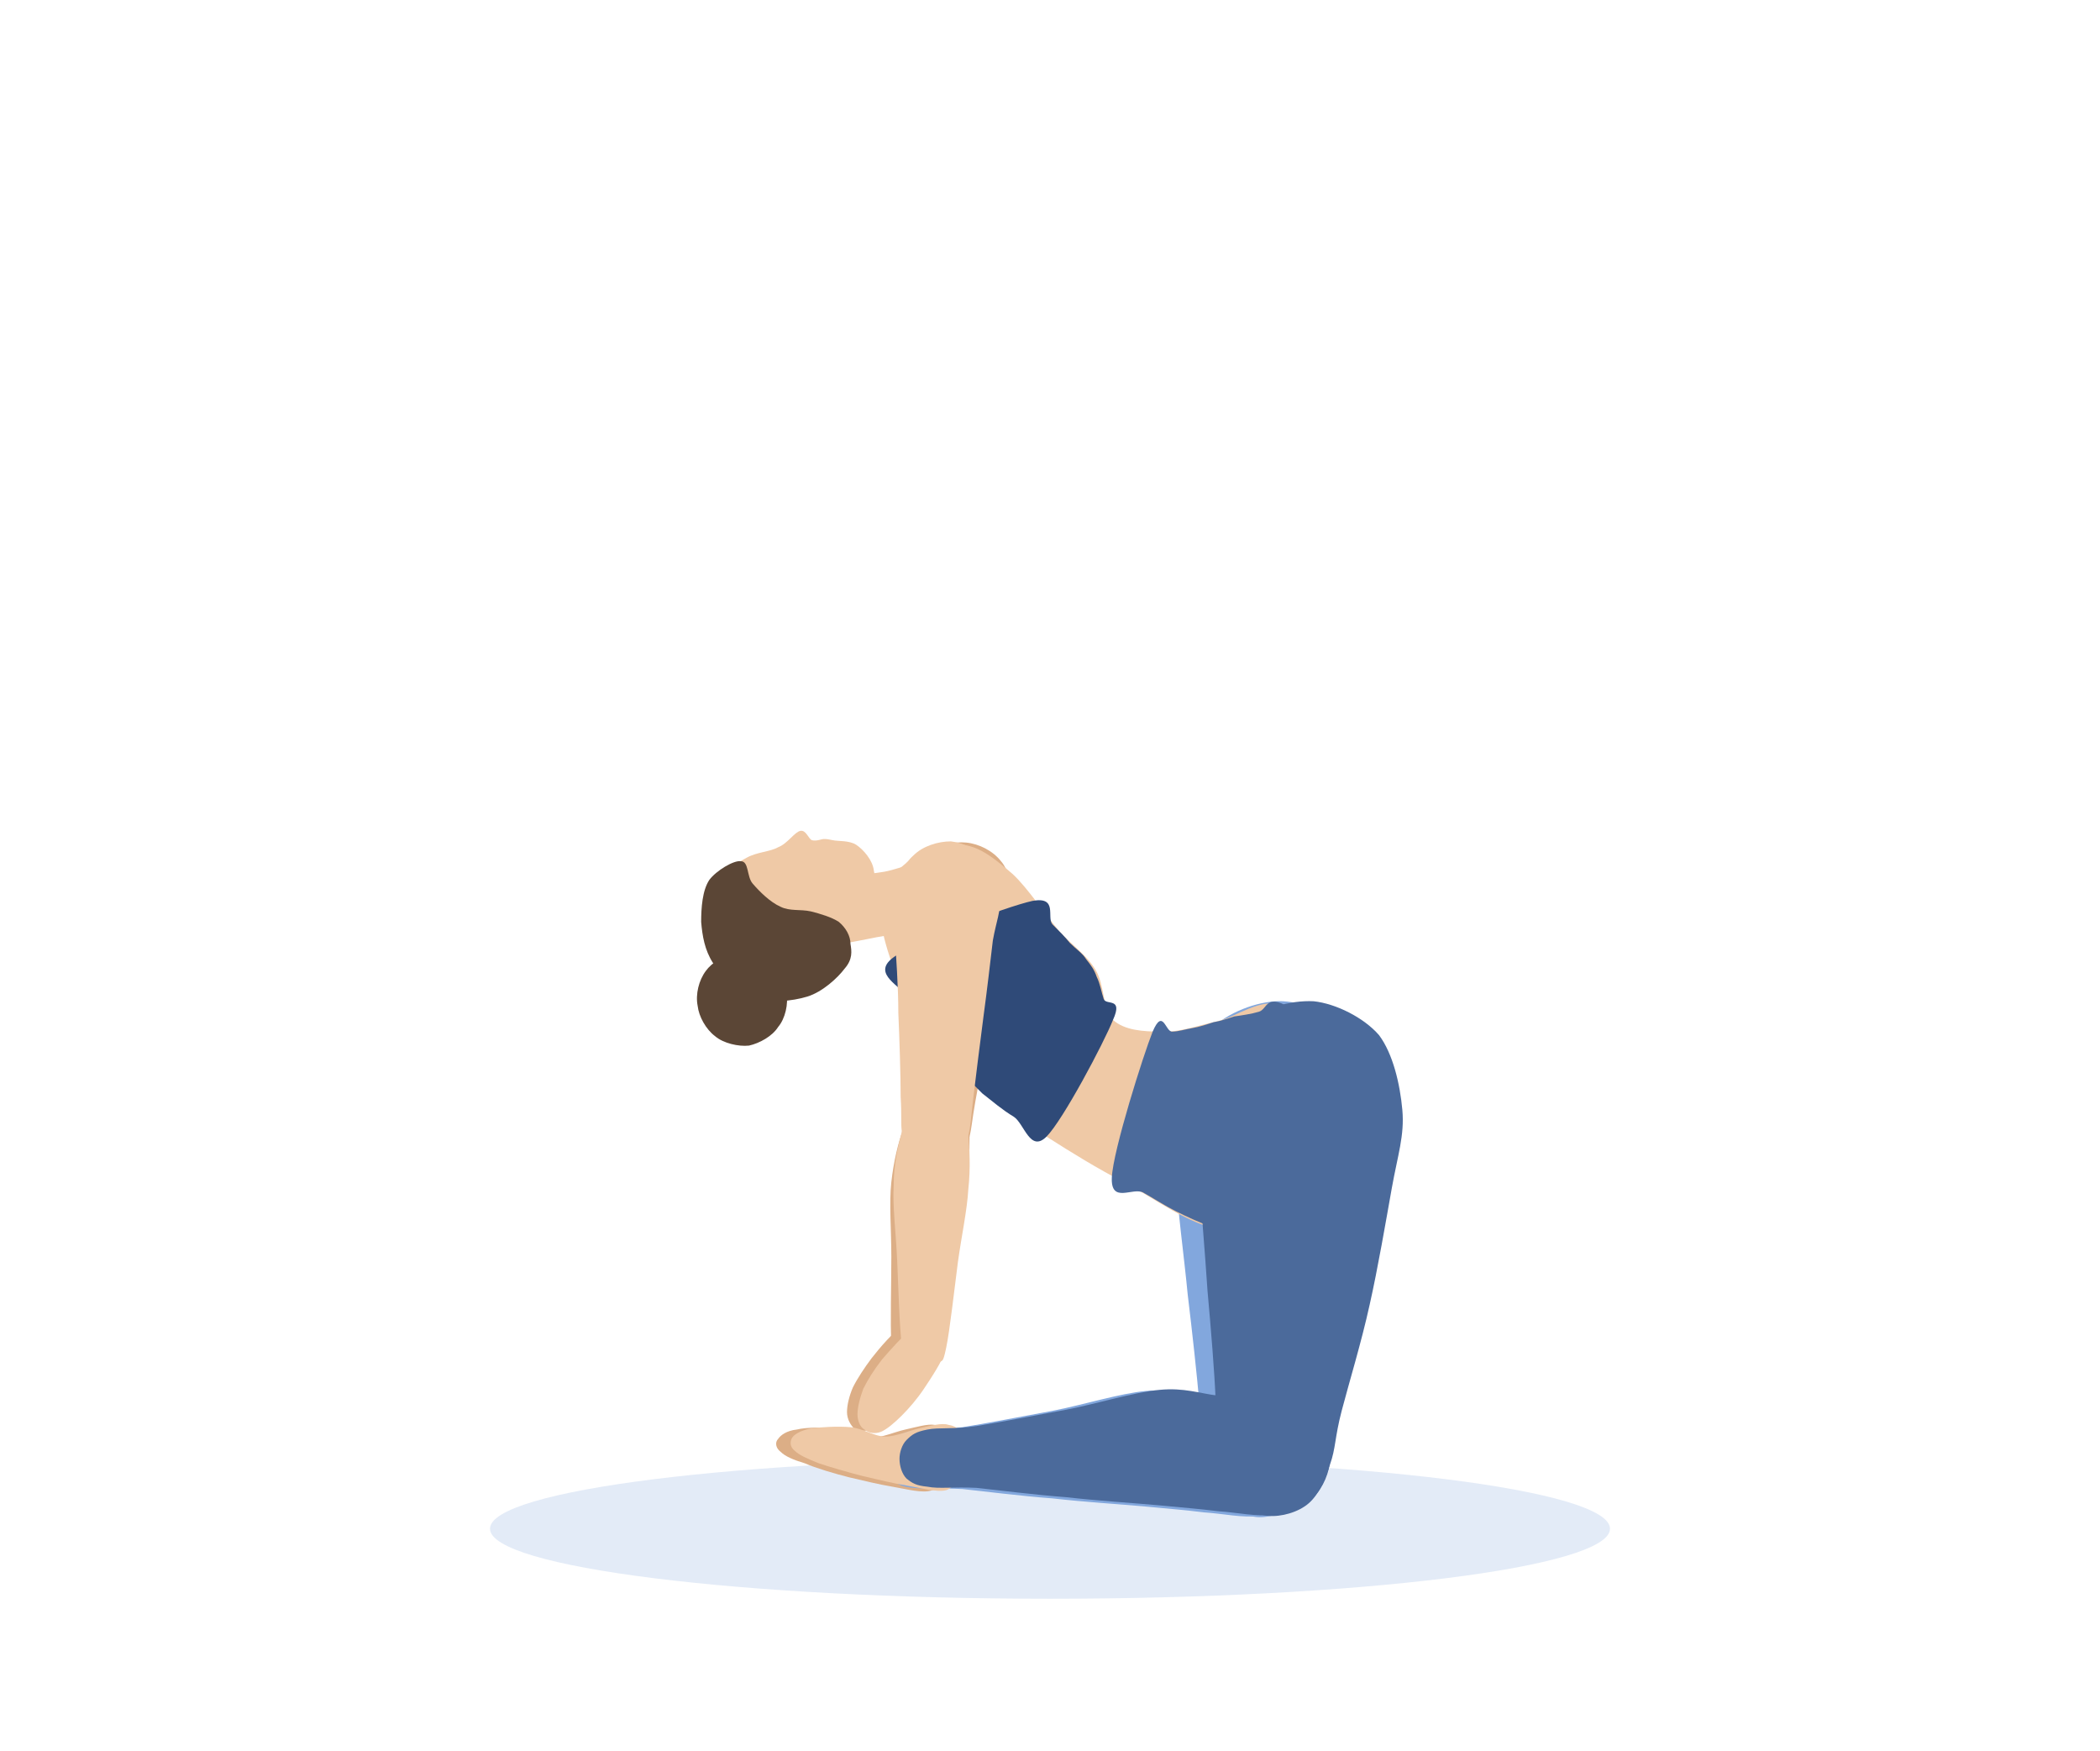
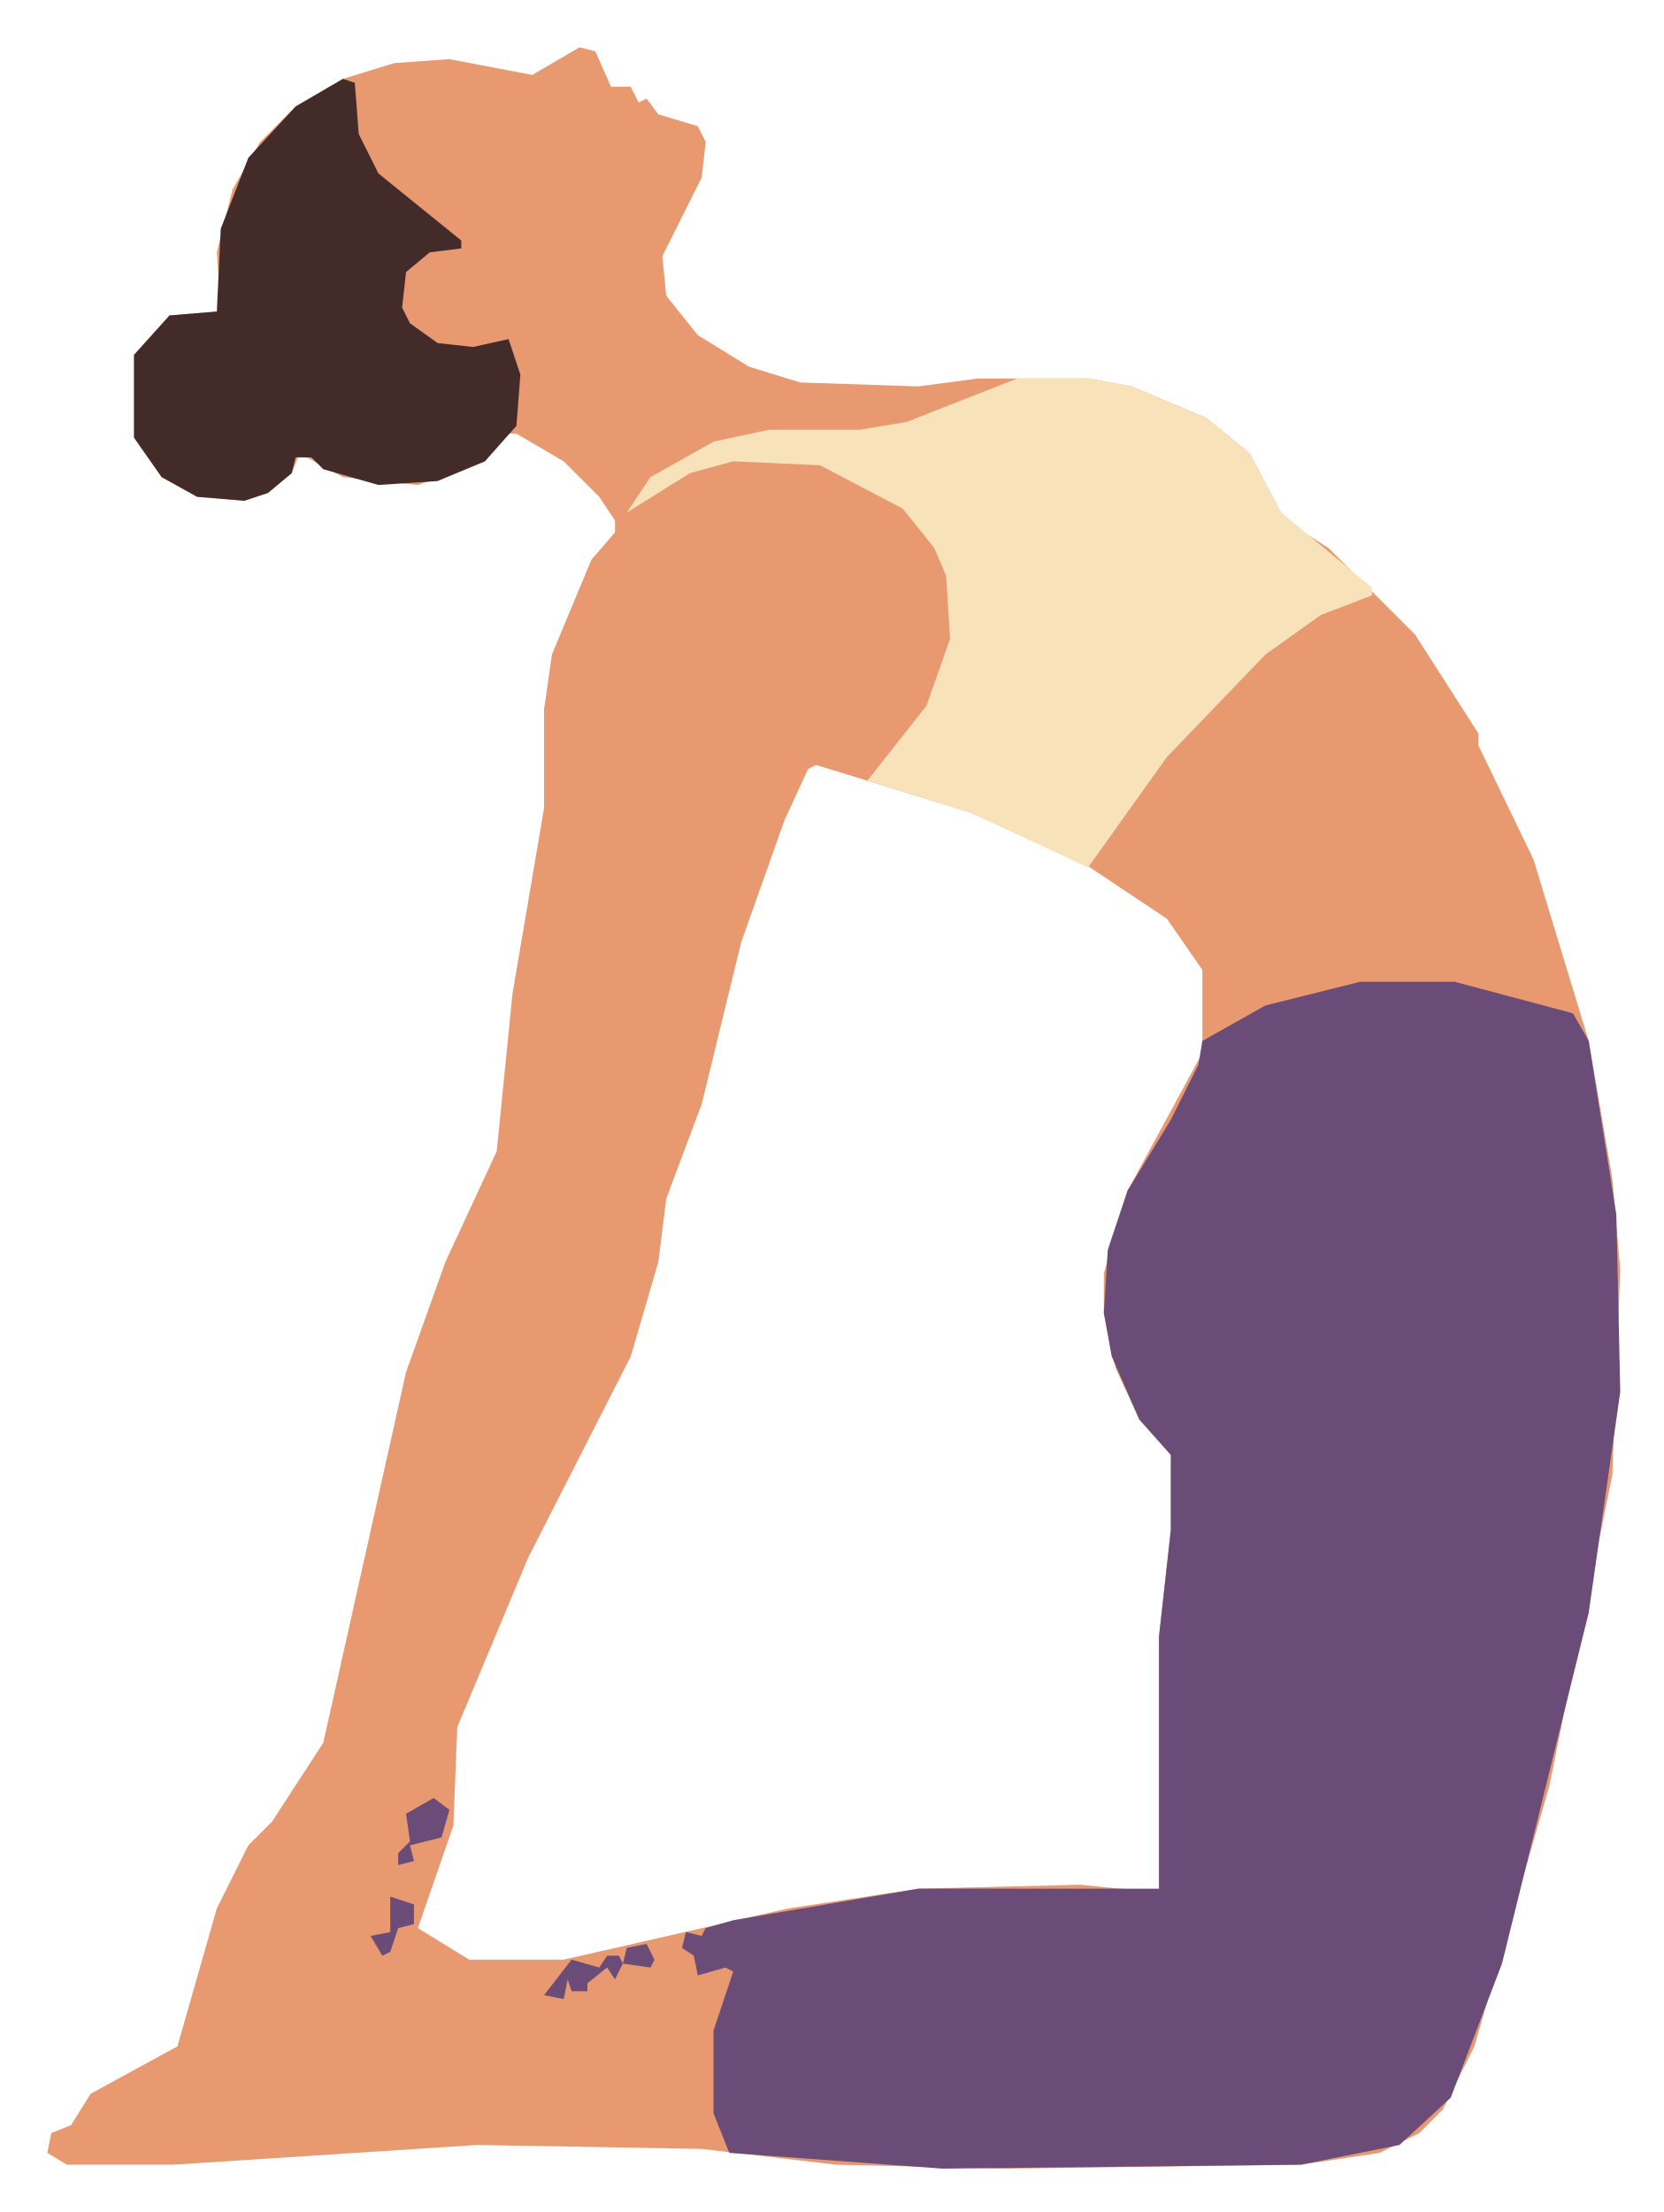
- <svg xmlns="http://www.w3.org/2000/svg" viewBox="0 0 180 150" width="180" height="150">
-   <ellipse cx="90" cy="131" rx="48" ry="6" fill="#e3ebf7" />
-   <path d="M77.3 113.7C76.6 114.1 75.4 115.5 74.7 116.4C74.1 117.2 73.5 118.1 73.1 118.9C72.8 119.6 72.6 120.4 72.6 121C72.6 121.6 72.9 122.1 73.2 122.4C73.5 122.6 74.1 122.7 74.6 122.5C75.1 122.3 75.8 121.8 76.4 121.1C77 120.5 77.7 119.8 78.3 118.8C78.9 117.9 80 116.5 80.1 115.7C80.3 114.9 79.6 114.4 79.2 114C78.7 113.7 78 113.3 77.3 113.7Z" fill="#dcae86" />
-   <path d="M83.1 97.4C83.1 98.5 83.1 100.2 82.9 102C82.6 103.8 82 106 81.6 108.3C81.1 110.5 80.5 114 80.2 115.4C79.8 116.9 79.8 116.5 79.5 116.7C79.1 117 78.5 117.2 78.1 117.1C77.7 117.1 77.2 116.8 76.9 116.5C76.6 116.1 76.5 116.5 76.4 115C76.3 113.6 76.4 110 76.4 107.7C76.4 105.4 76.2 103.1 76.4 101.3C76.6 99.5 77 97.9 77.4 96.8C77.7 95.7 78 95.3 78.5 94.9C79 94.4 79.9 94.2 80.5 94.3C81.2 94.3 81.9 94.7 82.4 95.3C82.8 95.8 83 96.3 83.1 97.4Z" fill="#dcae86" />
-   <path d="M86.8 77.2C86.8 78.3 86.4 79.1 86.1 80.8C85.8 82.5 85.3 85 84.9 87.3C84.5 89.5 83.9 92.7 83.6 94.4C83.3 96.1 83.3 96.6 83.1 97.4C82.8 98.2 82.5 98.9 81.9 99.3C81.4 99.8 80.6 100 79.9 99.9C79.3 99.9 78.5 99.5 78.1 98.9C77.7 98.4 77.5 97.7 77.4 96.8C77.3 95.9 77.4 95.4 77.5 93.7C77.5 92 77.6 88.8 77.7 86.5C77.7 84.2 77.7 81.6 77.7 79.9C77.7 78.2 77.4 77.3 77.7 76.2C78 75.1 78.8 73.8 79.6 73.1C80.5 72.4 81.8 72.1 82.8 72.2C83.9 72.3 85.1 72.9 85.8 73.8C86.5 74.6 86.7 76 86.8 77.2Z" fill="#dcae86" />
-   <path d="M79.9 127.7C79.1 128 77.7 127.6 76.5 127.4C75.3 127.2 74.1 126.9 72.8 126.6C71.6 126.3 69.9 125.8 69 125.4C68 125.1 67.3 124.8 66.9 124.4C66.5 124.1 66.4 123.6 66.7 123.3C66.9 123 67.4 122.6 68.3 122.5C69.1 122.3 70.6 122.3 71.7 122.4C72.8 122.5 73.7 123.1 74.7 123.2C75.6 123.2 76.7 122.7 77.6 122.5C78.5 122.3 79.5 122 80.1 122.1C80.8 122.3 81.4 122.7 81.6 123.4C81.8 124 81.6 125.3 81.3 126C81 126.7 80.7 127.5 79.9 127.7Z" fill="#dcae86" />
-   <path d="M118 94.8C118.2 97 117.7 98.7 117.3 101.6C116.9 104.4 116.3 108.4 115.7 111.6C115.1 114.8 114.1 118.5 113.6 120.8C113.2 123.1 113.3 124 112.8 125.4C112.4 126.7 111.9 128 111.1 128.8C110.2 129.6 108.8 130.1 107.7 130C106.6 129.9 105.2 129.3 104.4 128.5C103.7 127.6 103.3 126.2 103 124.8C102.8 123.5 103 122.5 102.8 120.2C102.6 117.9 102.2 114.2 101.8 110.9C101.5 107.7 100.9 103.5 100.8 100.7C100.6 97.9 100.4 96 100.9 93.9C101.4 91.8 102.6 89.3 104.1 87.9C105.6 86.6 108.1 85.7 110 85.8C111.9 85.9 114.4 87 115.7 88.5C117 90 117.7 92.6 118 94.8Z" fill="#82a7dd" />
-   <path d="M107.9 129.9C106.6 130.1 104.8 129.7 103.2 129.6C101.6 129.4 100.3 129.3 98.2 129.1C96 128.9 92.8 128.7 90.2 128.4C87.5 128.2 84.4 127.8 82.5 127.6C80.5 127.5 79.3 127.6 78.3 127.5C77.3 127.4 76.9 127.2 76.5 126.8C76.1 126.4 75.9 125.7 75.9 125.1C75.9 124.5 76.1 123.9 76.5 123.4C76.9 123 77.3 122.8 78.3 122.6C79.3 122.4 80.5 122.5 82.5 122.3C84.4 122 87.5 121.4 90.2 120.9C92.8 120.4 96 119.4 98.2 119.2C100.3 119 101.6 119.5 103.2 119.6C104.8 119.8 106.6 119.8 107.9 120.2C109.3 120.6 110.6 121 111.4 121.8C112.2 122.6 112.8 124 112.8 125.1C112.8 126.2 112.2 127.6 111.4 128.4C110.6 129.2 109.3 129.7 107.9 129.9Z" fill="#82a7dd" />
-   <path d="M110.1 86.1C107.9 85.5 106.1 87.1 104.4 87.5C102.6 87.9 101 88.5 99.5 88.4C98 88.4 96.4 88.3 95.4 87.4C94.5 86.5 94.7 84.4 93.9 83.1C93.1 81.8 92 81.1 90.8 79.8C89.6 78.4 88.1 76.1 86.8 74.9C85.4 73.7 84.1 72.6 82.6 72.4C81.1 72.3 78.7 73 77.5 74.1C76.3 75.1 75.3 76.5 75.5 78.6C75.6 80.7 77 84.3 78.3 86.7C79.7 89.1 81.5 91.1 83.4 92.9C85.3 94.7 87.5 96 89.7 97.4C91.9 98.8 94 100.1 96.5 101.4C99 102.7 101.8 104.9 104.7 105.4C107.6 106 111.8 105.7 114 104.6C116.3 103.5 117.5 101.1 118.1 98.9C118.6 96.7 118.6 93.6 117.3 91.5C115.9 89.3 112.2 86.8 110.1 86.1Z" fill="#efc9a6" />
-   <path d="M110.1 86.1C108.5 85.3 108.6 86.5 107.9 86.7C107.2 86.9 106.5 87 105.8 87.1C105.2 87.3 104.6 87.5 104 87.6C103.4 87.8 102.8 88 102.2 88.1C101.6 88.2 101 88.4 100.5 88.4C99.9 88.5 99.7 86.3 98.8 88.4C98 90.4 95.4 98.6 95.3 100.9C95.2 103.2 97.1 101.7 98 102.2C98.9 102.7 99.8 103.3 100.8 103.8C101.8 104.3 102.9 104.8 104 105.2C105.1 105.5 106.2 105.8 107.3 105.8C108.4 105.8 109.5 105.5 110.7 105.3C111.8 105.1 112.8 105.7 114 104.6C115.3 103.6 117.5 101.1 118.1 98.9C118.6 96.7 118.6 93.6 117.3 91.5C115.9 89.3 111.6 86.9 110.1 86.1Z" fill="#4b6a9b" />
-   <path d="M95.4 87.4C96.3 85.4 94.8 86.2 94.6 85.6C94.4 85 94.3 84.3 94 83.7C93.8 83.1 93.5 82.7 93.1 82.2C92.8 81.7 92.2 81.3 91.7 80.8C91.3 80.3 90.8 79.8 90.2 79.2C89.7 78.6 90.7 76.8 88.5 77.2C86.2 77.7 78.3 80.7 76.5 82.1C74.7 83.5 77.3 84.5 77.8 85.5C78.3 86.6 79 87.6 79.6 88.6C80.3 89.5 81.1 90.4 81.8 91.3C82.6 92.1 83.4 92.9 84.2 93.7C85.1 94.4 85.9 95.1 86.9 95.7C87.8 96.3 88.3 98.8 89.7 97.4C91.1 96 94.6 89.4 95.4 87.4Z" fill="#2f4a78" />
-   <path d="M81.7 80.1C80.5 80.3 78.2 80 76.5 80.1C74.8 80.3 72.7 80.9 71.5 80.9C70.3 81 69.8 80.7 69.3 80.3C68.8 79.9 68.3 79.2 68.2 78.5C68.2 77.9 68.4 77 68.8 76.5C69.2 76 69.5 75.6 70.7 75.3C71.8 75 74.1 75 75.8 74.7C77.4 74.4 79.5 73.4 80.8 73.3C82 73.2 82.7 73.6 83.3 74.1C84 74.5 84.5 75.5 84.6 76.2C84.7 77 84.5 78 84 78.7C83.5 79.3 82.9 79.8 81.7 80.1Z" fill="#efc9a6" />
-   <path d="M63 81.7C62.1 81.8 61 82.5 60.5 83.2C59.9 84 59.6 85.2 59.8 86.2C59.9 87.1 60.5 88.2 61.3 88.8C62 89.4 63.3 89.7 64.2 89.6C65.1 89.4 66.2 88.8 66.7 88C67.3 87.3 67.6 86 67.4 85.1C67.3 84.2 66.7 83 65.9 82.4C65.2 81.9 64 81.5 63 81.7Z" fill="#5b4636" />
-   <path d="M60.9 79.6C60.5 78.1 60.9 76.6 61.4 75.6C61.9 74.6 63.1 74 64 73.5C64.9 73 66 73 66.7 72.6C67.5 72.3 68.1 71.3 68.6 71.2C69.1 71.1 69.3 71.9 69.6 72C70 72.1 70.4 71.9 70.6 71.9C70.9 71.9 70.9 71.9 71.4 72C71.8 72.1 72.8 72 73.4 72.4C74 72.8 74.8 73.7 74.9 74.6C75.1 75.4 74.8 76.6 74.4 77.4C74.1 78.2 73.2 78.5 72.9 79.5C72.5 80.4 72.9 82.1 72.2 83C71.6 84 70.4 84.9 69.1 85.1C67.7 85.3 65.5 85.3 64.1 84.4C62.8 83.5 61.4 81 60.9 79.6Z" fill="#efc9a6" />
-   <path d="M63.5 73.8C64.2 73.8 64 75.1 64.5 75.7C65.1 76.4 66 77.3 66.9 77.7C67.7 78.1 68.6 77.9 69.5 78.1C70.3 78.3 71.3 78.6 71.9 79C72.5 79.5 72.9 80.2 72.9 80.9C73 81.5 73.1 82.2 72.4 83C71.8 83.8 70.5 85 69.2 85.4C67.9 85.8 65.9 86 64.5 85.5C63.2 85 61.8 83.6 61.1 82.5C60.4 81.4 60.2 80.2 60.1 79C60.1 77.8 60.2 76.3 60.8 75.4C61.4 74.6 62.9 73.7 63.5 73.8Z" fill="#5b4636" />
-   <path d="M81.1 127.7C80.3 127.9 78.9 127.5 77.7 127.3C76.5 127.1 75.3 126.8 74 126.5C72.8 126.2 71.1 125.7 70.2 125.4C69.2 125 68.5 124.7 68.1 124.3C67.7 124 67.7 123.5 67.9 123.2C68.1 122.9 68.6 122.6 69.5 122.4C70.3 122.3 71.8 122.2 72.9 122.3C74 122.4 74.9 123.1 75.9 123.1C76.8 123.1 77.9 122.6 78.8 122.4C79.7 122.2 80.7 121.9 81.3 122.1C82 122.2 82.6 122.7 82.8 123.3C83 124 82.8 125.2 82.5 125.9C82.2 126.7 81.9 127.4 81.1 127.7Z" fill="#efc9a6" />
-   <path d="M120.2 95.1C120.4 97.3 119.8 99 119.3 101.8C118.8 104.6 118.1 108.7 117.4 111.8C116.7 115 115.6 118.6 115 120.9C114.4 123.2 114.5 124.1 114 125.5C113.6 126.8 113 128.1 112.2 128.8C111.3 129.6 109.8 130 108.7 129.9C107.6 129.8 106.3 129.1 105.5 128.3C104.8 127.4 104.5 126 104.3 124.6C104 123.2 104.3 122.3 104.2 120C104.1 117.6 103.8 113.9 103.5 110.6C103.3 107.4 102.9 103.2 102.8 100.4C102.8 97.5 102.6 95.7 103.2 93.6C103.8 91.5 105 89 106.6 87.7C108.1 86.4 110.6 85.7 112.6 85.8C114.5 86 116.9 87.2 118.2 88.7C119.4 90.3 120 92.9 120.2 95.1Z" fill="#4b6a9b" />
-   <path d="M109.1 129.8C107.8 130 106 129.6 104.4 129.5C102.8 129.3 101.5 129.2 99.4 129C97.2 128.8 94 128.6 91.4 128.3C88.7 128.1 85.6 127.7 83.7 127.5C81.7 127.4 80.5 127.6 79.5 127.4C78.5 127.3 78.2 127.1 77.7 126.7C77.3 126.3 77.1 125.6 77.1 125C77.1 124.5 77.3 123.8 77.7 123.4C78.2 122.9 78.5 122.7 79.5 122.5C80.5 122.3 81.7 122.5 83.7 122.2C85.6 121.9 88.7 121.3 91.4 120.8C94 120.3 97.2 119.3 99.4 119.1C101.5 118.9 102.8 119.4 104.4 119.6C106 119.7 107.8 119.8 109.1 120.1C110.5 120.5 111.8 120.9 112.6 121.7C113.4 122.6 114 123.9 114 125C114 126.1 113.4 127.5 112.6 128.3C111.8 129.1 110.5 129.6 109.1 129.8Z" fill="#4b6a9b" />
-   <path d="M78.2 113.9C77.5 114.3 76.3 115.7 75.6 116.5C74.9 117.4 74.4 118.2 74 119C73.7 119.8 73.5 120.6 73.5 121.2C73.5 121.7 73.7 122.3 74.1 122.5C74.4 122.8 75 122.9 75.5 122.7C76 122.5 76.7 121.9 77.3 121.3C77.9 120.7 78.6 119.9 79.2 119C79.8 118.1 80.8 116.6 81 115.8C81.1 115 80.5 114.5 80 114.2C79.6 113.9 78.9 113.5 78.2 113.9Z" fill="#efc9a6" />
-   <path d="M83 97.3C83.1 98.4 83.2 100.1 83 101.9C82.9 103.7 82.4 106 82.1 108.2C81.8 110.5 81.4 114.1 81.1 115.5C80.8 116.9 80.8 116.5 80.4 116.8C80.1 117.1 79.5 117.3 79.1 117.3C78.7 117.3 78.1 117 77.8 116.7C77.5 116.4 77.4 116.8 77.3 115.3C77.1 113.8 77 110.3 76.9 108C76.8 105.7 76.5 103.4 76.6 101.6C76.6 99.7 77 98.1 77.3 97C77.6 96 77.8 95.5 78.3 95C78.8 94.6 79.7 94.3 80.3 94.3C80.9 94.4 81.7 94.7 82.2 95.2C82.6 95.7 82.9 96.2 83 97.3Z" fill="#efc9a6" />
-   <path d="M85.7 76.9C85.8 78.1 85.4 78.9 85.1 80.6C84.9 82.3 84.6 84.9 84.3 87.1C84 89.4 83.6 92.6 83.4 94.3C83.2 96 83.2 96.5 83 97.3C82.8 98.2 82.5 98.9 82 99.3C81.5 99.8 80.6 100.1 80 100C79.4 100 78.6 99.6 78.1 99.1C77.7 98.6 77.5 97.9 77.3 97C77.2 96.2 77.3 95.7 77.2 94C77.2 92.2 77.1 89.1 77 86.8C77 84.5 76.8 81.9 76.7 80.2C76.6 78.4 76.3 77.6 76.6 76.5C76.8 75.3 77.5 74 78.3 73.3C79.1 72.5 80.4 72.1 81.5 72.1C82.5 72.2 83.8 72.8 84.5 73.6C85.2 74.4 85.6 75.8 85.7 76.9Z" fill="#efc9a6" />
+ <svg xmlns="http://www.w3.org/2000/svg" viewBox="164 50 422 561" width="422" height="561" role="img" aria-labelledby="title desc">
+   <path d="M 311 62 L 315 63 L 319 72 L 324 72 L 326 76 L 328 75 L 331 79 L 341 82 L 343 86 L 342 95 L 332 115 L 333 125 L 341 135 L 354 143 L 367 147 L 397 148 L 412 146 L 440 146 L 451 148 L 470 156 L 481 165 L 490 182 L 501 189 L 523 211 L 539 236 L 539 239 L 553 268 L 567 314 L 573 349 L 575 372 L 573 424 L 557 503 L 538 569 L 530 585 L 524 591 L 514 596 L 494 599 L 419 600 L 376 599 L 342 595 L 285 594 L 208 599 L 181 599 L 176 596 L 177 591 L 182 589 L 187 581 L 209 569 L 219 534 L 227 518 L 233 512 L 246 492 L 267 398 L 277 370 L 290 342 L 294 302 L 302 255 L 302 230 L 304 216 L 314 192 L 320 185 L 320 182 L 316 176 L 307 167 L 295 160 L 293 160 L 287 167 L 270 173 L 251 171 L 240 165 L 238 170 L 232 175 L 226 177 L 214 176 L 205 171 L 198 161 L 198 140 L 207 130 L 220 129 L 219 114 L 223 98 L 230 86 L 239 77 L 251 70 L 264 66 L 278 65 L 299 69 Z M 371 244 L 369 245 L 363 258 L 352 289 L 342 330 L 333 354 L 331 370 L 324 394 L 298 445 L 280 488 L 279 513 L 270 539 L 283 547 L 307 547 L 364 534 L 397 529 L 438 528 L 458 530 L 458 465 L 461 438 L 461 419 L 453 410 L 447 397 L 444 383 L 444 373 L 450 352 L 469 317 L 469 296 L 460 283 L 439 269 L 410 256 Z" fill="#e89970" fill-rule="evenodd" />
+   <path d="M 422 146 L 440 146 L 451 148 L 470 156 L 481 165 L 489 180 L 512 199 L 512 201 L 499 206 L 485 216 L 460 242 L 440 270 L 410 256 L 384 248 L 399 229 L 405 212 L 404 196 L 401 189 L 393 179 L 372 168 L 350 167 L 339 170 L 323 180 L 329 171 L 345 162 L 359 159 L 382 159 L 394 157 Z" fill="#f7e2b9" fill-rule="evenodd" />
+   <path d="M 509 299 L 533 299 L 563 307 L 567 314 L 574 358 L 575 403 L 567 459 L 545 548 L 532 582 L 519 594 L 494 599 L 403 600 L 349 596 L 345 586 L 345 565 L 350 550 L 348 549 L 341 551 L 340 546 L 337 544 L 338 540 L 342 541 L 343 539 L 350 537 L 397 529 L 458 529 L 458 465 L 461 438 L 461 419 L 453 410 L 446 394 L 444 383 L 445 367 L 450 352 L 461 334 L 468 320 L 469 314 L 485 305 Z M 274 506 L 278 509 L 276 516 L 268 518 L 269 522 L 265 523 L 265 520 L 268 517 L 267 510 Z M 263 531 L 269 533 L 269 538 L 265 539 L 263 545 L 261 546 L 258 541 L 263 540 Z M 328 543 L 330 547 L 329 549 L 322 548 L 320 552 L 318 549 L 313 553 L 313 555 L 309 555 L 308 552 L 307 557 L 302 556 L 309 547 L 316 549 L 318 546 L 321 546 L 322 548 L 323 544 Z" fill="#6b4b78" fill-rule="evenodd" />
+   <path d="M 251 70 L 254 71 L 255 84 L 260 94 L 281 111 L 281 113 L 273 114 L 267 119 L 266 128 L 268 132 L 275 137 L 284 138 L 293 136 L 296 145 L 295 158 L 287 167 L 275 172 L 260 173 L 246 169 L 243 166 L 239 166 L 238 170 L 232 175 L 226 177 L 214 176 L 205 171 L 198 161 L 198 140 L 207 130 L 219 129 L 220 108 L 227 90 L 239 77 Z" fill="#432b2a" fill-rule="evenodd" />
</svg>
